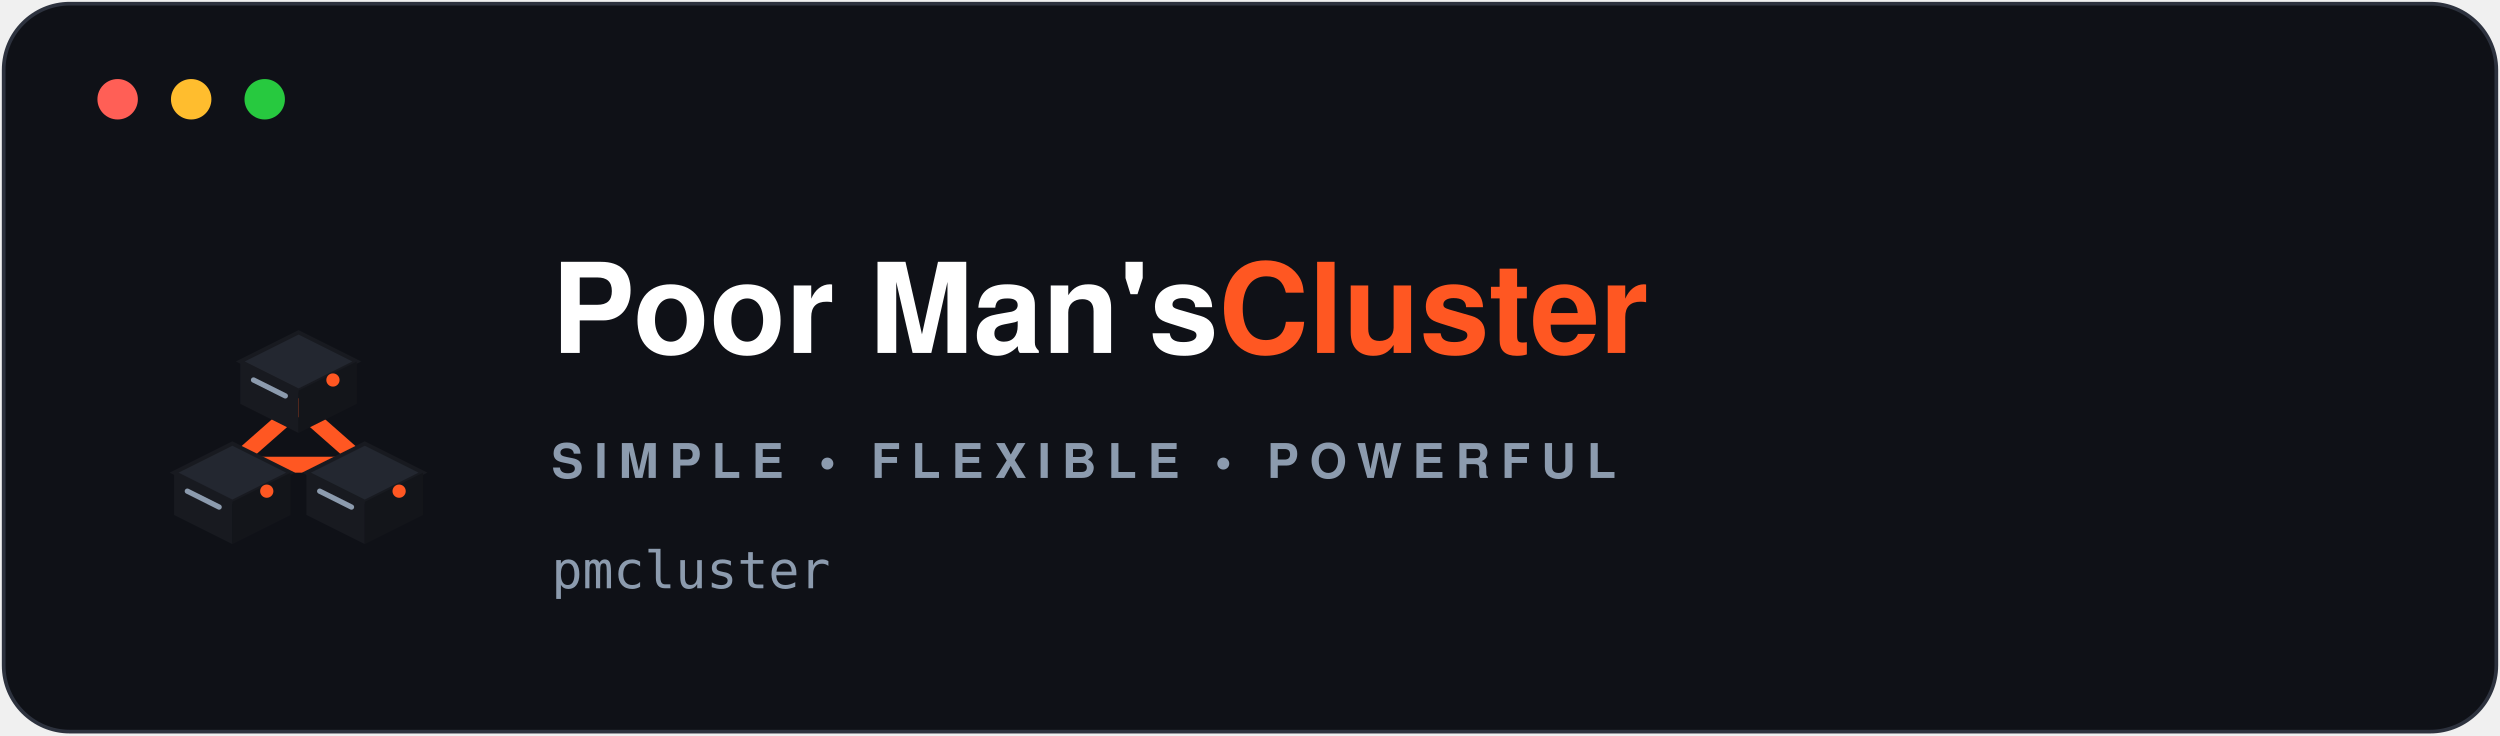
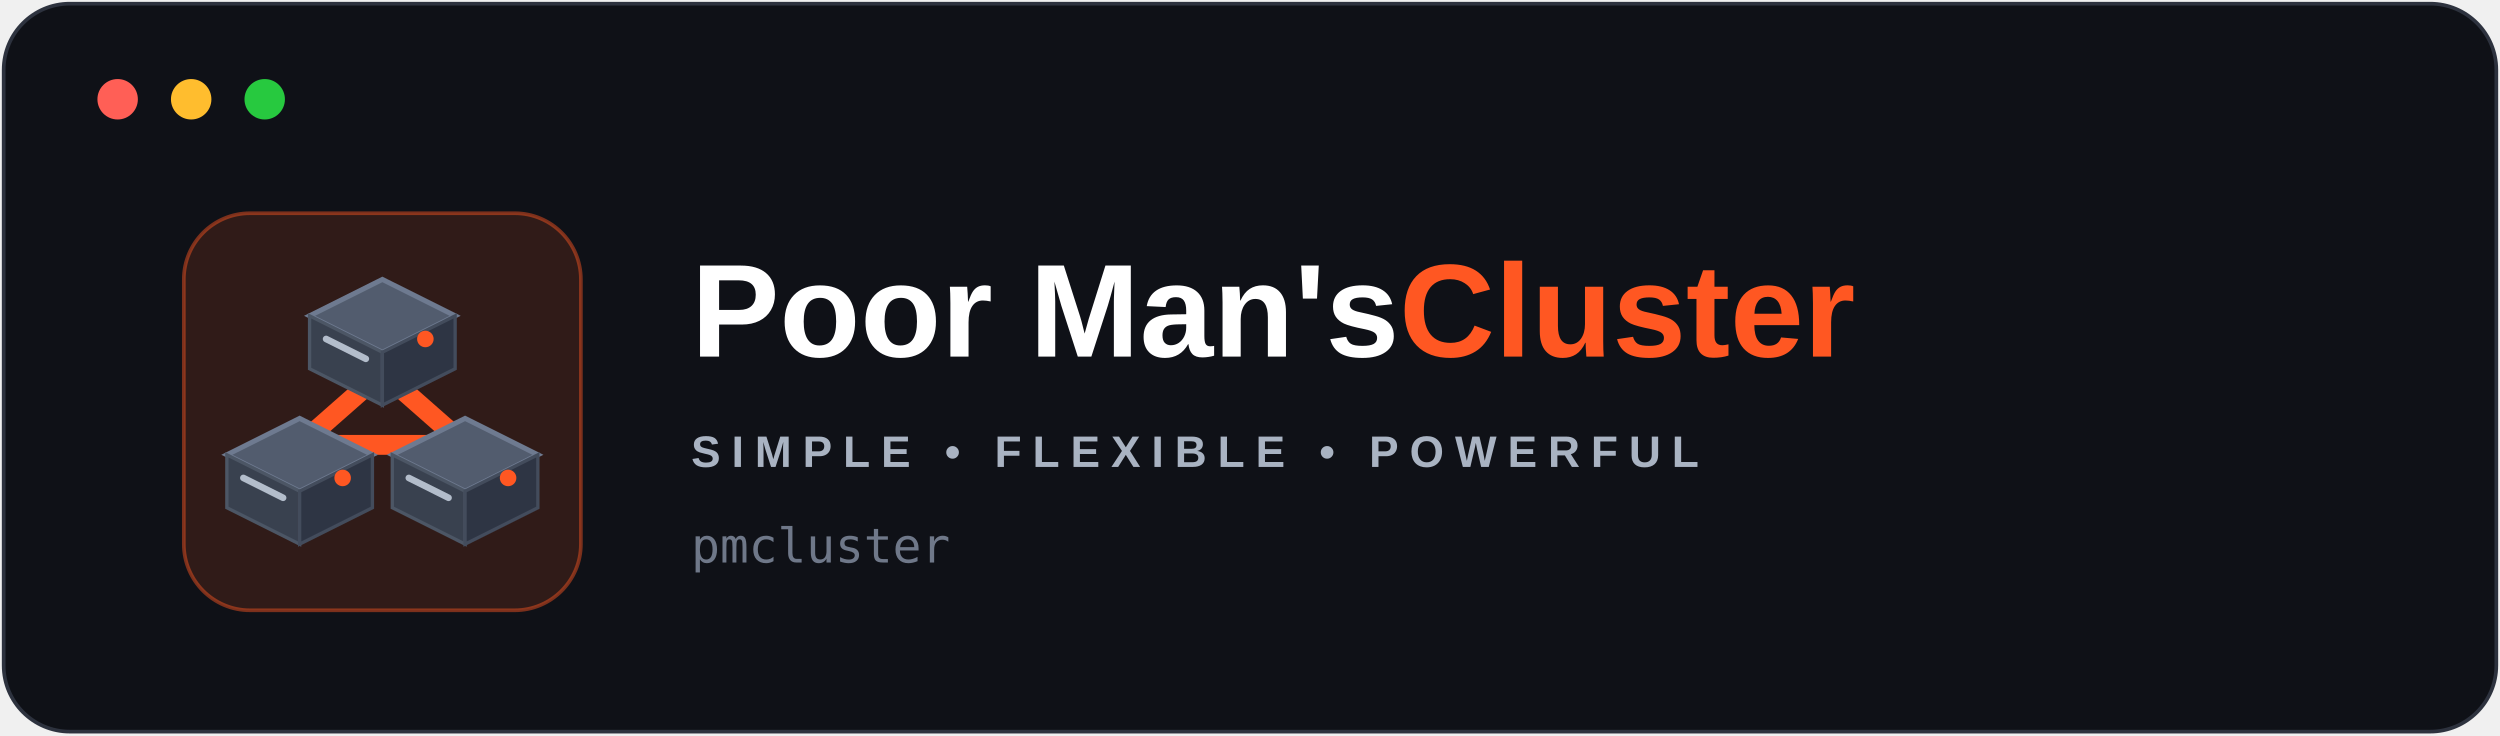
<svg xmlns="http://www.w3.org/2000/svg" width="680" height="200" viewBox="0 0 680 200" fill="none">
  <rect x="1" y="1" width="678" height="198" rx="18" fill="#0F1117" stroke="#2D323E" stroke-width="1" />
  <circle cx="32" cy="27" r="5.5" fill="#FF5F56" />
  <circle cx="52" cy="27" r="5.5" fill="#FFBD2E" />
  <circle cx="72" cy="27" r="5.5" fill="#27C93F" />
-   <g transform="translate(38,76) scale(0.72)">
+   <rect x="50" y="58" width="108" height="108" rx="18" fill="#FF5722" fill-opacity="0.14" stroke="#FF5722" stroke-opacity="0.45" stroke-width="1" />
+   <g transform="translate(50,58) scale(0.9)">
    <path d="M60 48 L35 70" stroke="#FF5722" stroke-width="6" stroke-linecap="round" />
    <path d="M60 48 L85 70" stroke="#FF5722" stroke-width="6" stroke-linecap="round" />
    <path d="M35 70 L85 70" stroke="#FF5722" stroke-width="6" stroke-linecap="round" />
-     <polygon points="60,20 82,31 60,42 38,31" fill="#232730" stroke="#181A20" stroke-width="1.5" />
-     <polygon points="38,31 60,42 60,58 38,47" fill="#181A20" />
-     <polygon points="60,42 82,31 82,47 60,58" fill="#13151A" />
-     <line x1="43" y1="38" x2="55" y2="44" stroke="#8C9BAE" stroke-width="2" stroke-linecap="round" />
+     <polygon points="60,20 82,31 60,42 38,31" fill="#525C6E" stroke="#6E7A90" stroke-width="1.5" />
+     <polygon points="38,31 60,42 60,58 38,47" fill="#39414F" stroke="#4C5665" stroke-width="1" />
+     <polygon points="60,42 82,31 82,47 60,58" fill="#2E3544" stroke="#434C5C" stroke-width="1" />
+     <line x1="43" y1="38" x2="55" y2="44" stroke="#B3BDCB" stroke-width="2" stroke-linecap="round" />
    <circle cx="73" cy="38" r="2.5" fill="#FF5722" />
-     <polygon points="35,62 57,73 35,84 13,73" fill="#232730" stroke="#181A20" stroke-width="1.5" />
-     <polygon points="13,73 35,84 35,100 13,89" fill="#181A20" />
-     <polygon points="35,84 57,73 57,89 35,100" fill="#13151A" />
-     <line x1="18" y1="80" x2="30" y2="86" stroke="#8C9BAE" stroke-width="2" stroke-linecap="round" />
+     <polygon points="35,62 57,73 35,84 13,73" fill="#525C6E" stroke="#6E7A90" stroke-width="1.5" />
+     <polygon points="13,73 35,84 35,100 13,89" fill="#39414F" stroke="#4C5665" stroke-width="1" />
+     <polygon points="35,84 57,73 57,89 35,100" fill="#2E3544" stroke="#434C5C" stroke-width="1" />
+     <line x1="18" y1="80" x2="30" y2="86" stroke="#B3BDCB" stroke-width="2" stroke-linecap="round" />
    <circle cx="48" cy="80" r="2.5" fill="#FF5722" />
-     <polygon points="85,62 107,73 85,84 63,73" fill="#232730" stroke="#181A20" stroke-width="1.5" />
-     <polygon points="63,73 85,84 85,100 63,89" fill="#181A20" />
-     <polygon points="85,84 107,73 107,89 85,100" fill="#13151A" />
-     <line x1="68" y1="80" x2="80" y2="86" stroke="#8C9BAE" stroke-width="2" stroke-linecap="round" />
+     <polygon points="85,62 107,73 85,84 63,73" fill="#525C6E" stroke="#6E7A90" stroke-width="1.5" />
+     <polygon points="63,73 85,84 85,100 63,89" fill="#39414F" stroke="#4C5665" stroke-width="1" />
+     <polygon points="85,84 107,73 107,89 85,100" fill="#2E3544" stroke="#434C5C" stroke-width="1" />
+     <line x1="68" y1="80" x2="80" y2="86" stroke="#B3BDCB" stroke-width="2" stroke-linecap="round" />
    <circle cx="98" cy="80" r="2.5" fill="#FF5722" />
  </g>
-   <text x="150" y="96" font-family="system-ui, -apple-system, 'Segoe UI', Helvetica, Arial, sans-serif" font-size="34" font-weight="700" fill="#FFFFFF">Poor Man's<tspan fill="#FF5722"> Cluster</tspan>
+   <text x="188" y="97" font-family="'Segoe UI', system-ui, -apple-system, 'Helvetica Neue', Arial, sans-serif" font-size="36" font-weight="700" fill="#FFFFFF">Poor Man's<tspan fill="#FF5722"> Cluster</tspan>
  </text>
-   <text x="150" y="130" font-family="system-ui, -apple-system, 'Segoe UI', Helvetica, Arial, sans-serif" font-size="13" font-weight="600" letter-spacing="3" fill="#8C9BAE">SIMPLE • FLEXIBLE • POWERFUL</text>
-   <text x="150" y="160" font-family="ui-monospace, SFMono-Regular, Menlo, Consolas, monospace" font-size="14" fill="#8C9BAE">pmcluster</text>
+   <text x="188" y="127" font-family="'Segoe UI', system-ui, -apple-system, 'Helvetica Neue', Arial, sans-serif" font-size="12" font-weight="600" letter-spacing="3" fill="#A9B3C2">SIMPLE • FLEXIBLE • POWERFUL</text>
+   <text x="188" y="153" font-family="ui-monospace, SFMono-Regular, Menlo, Consolas, monospace" font-size="13" fill="#6F7889">pmcluster</text>
</svg>
